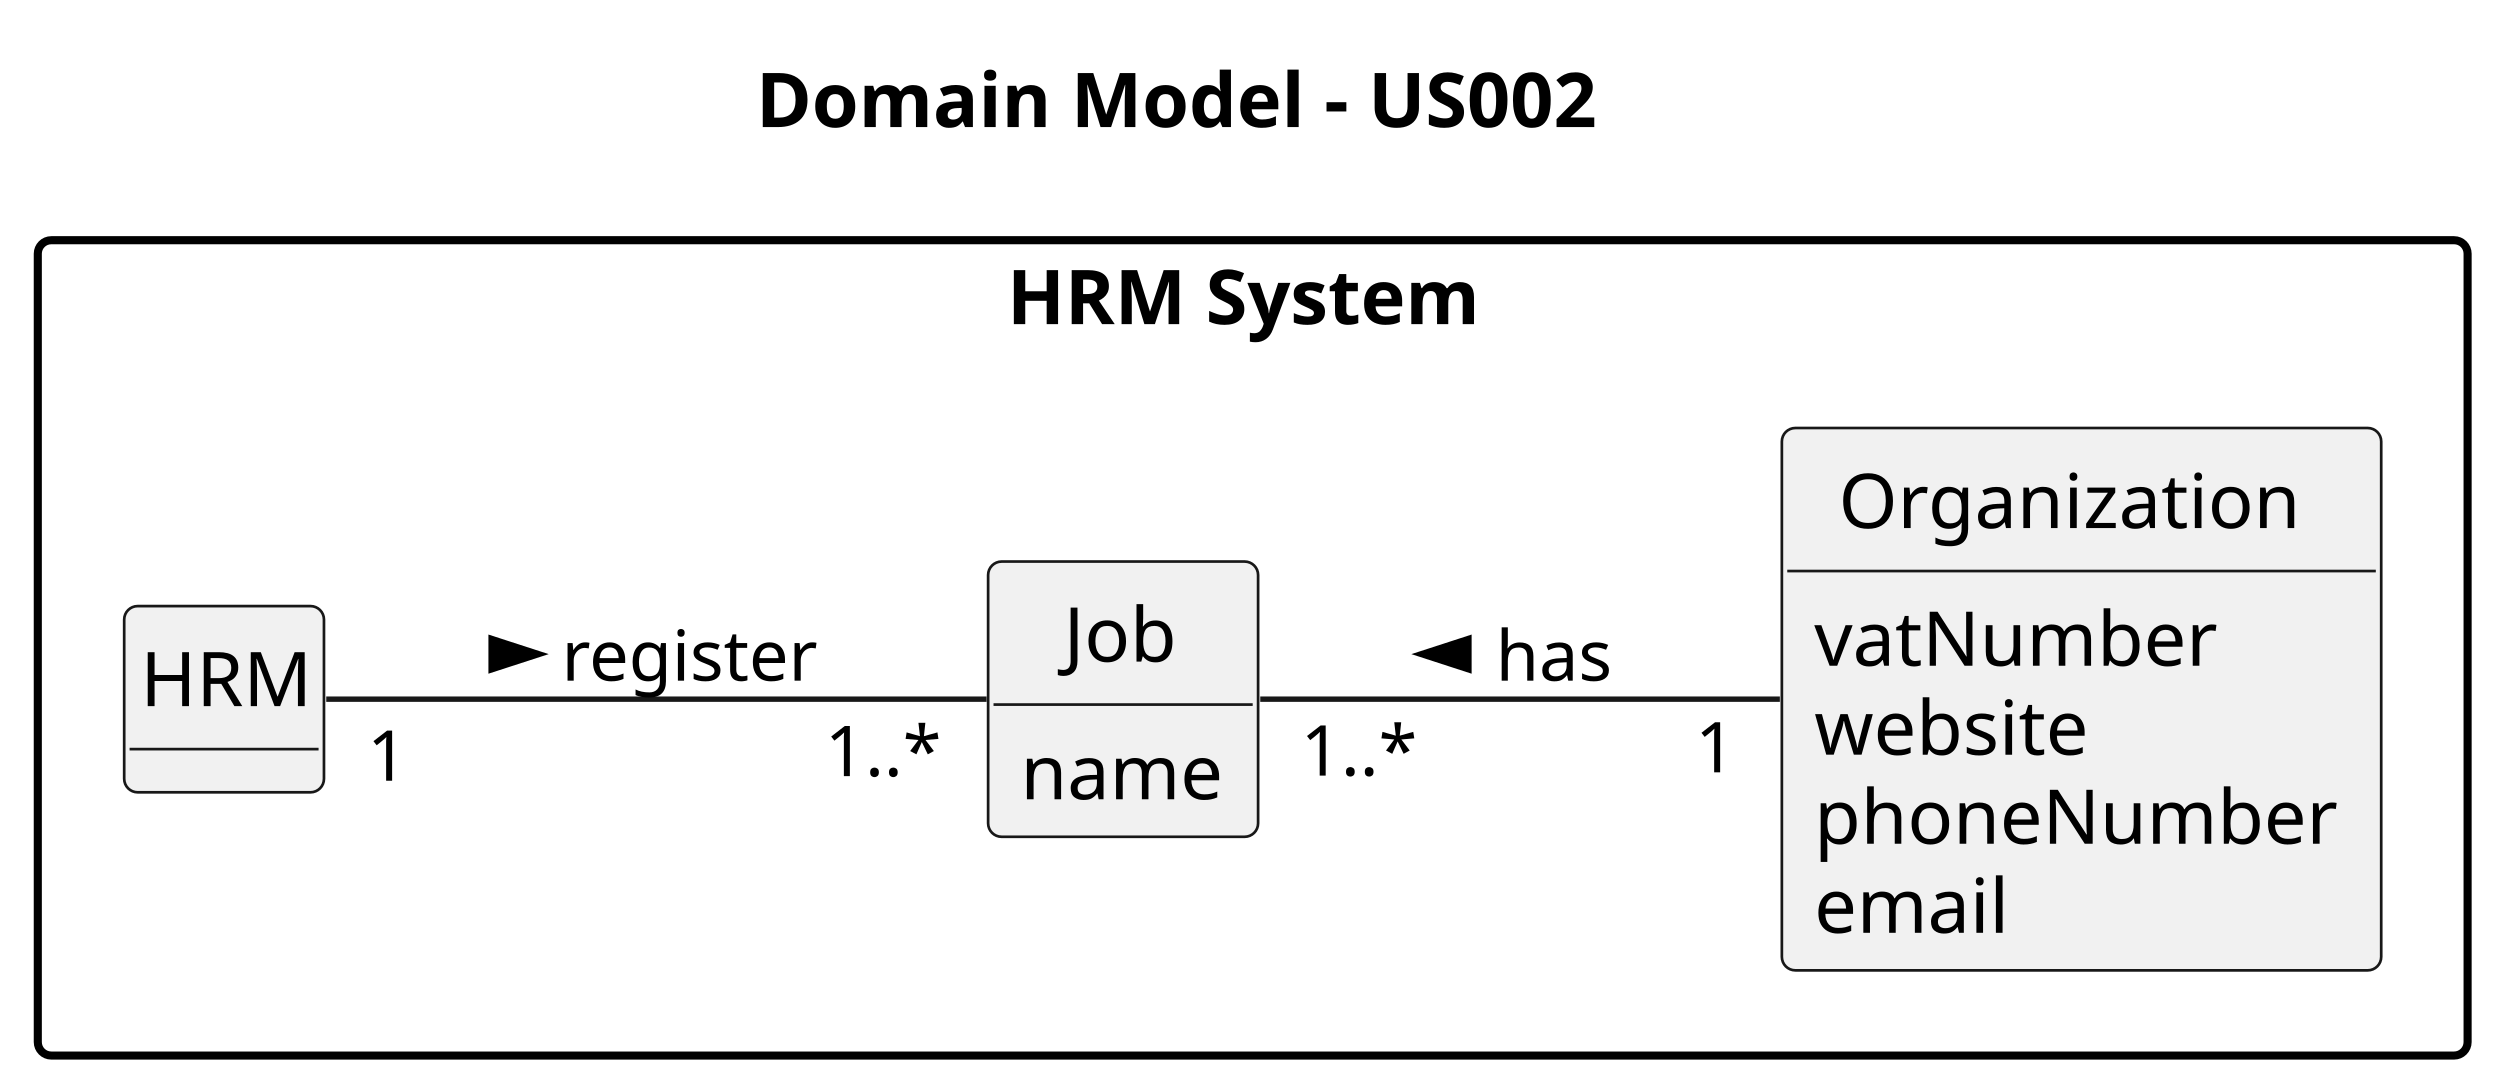
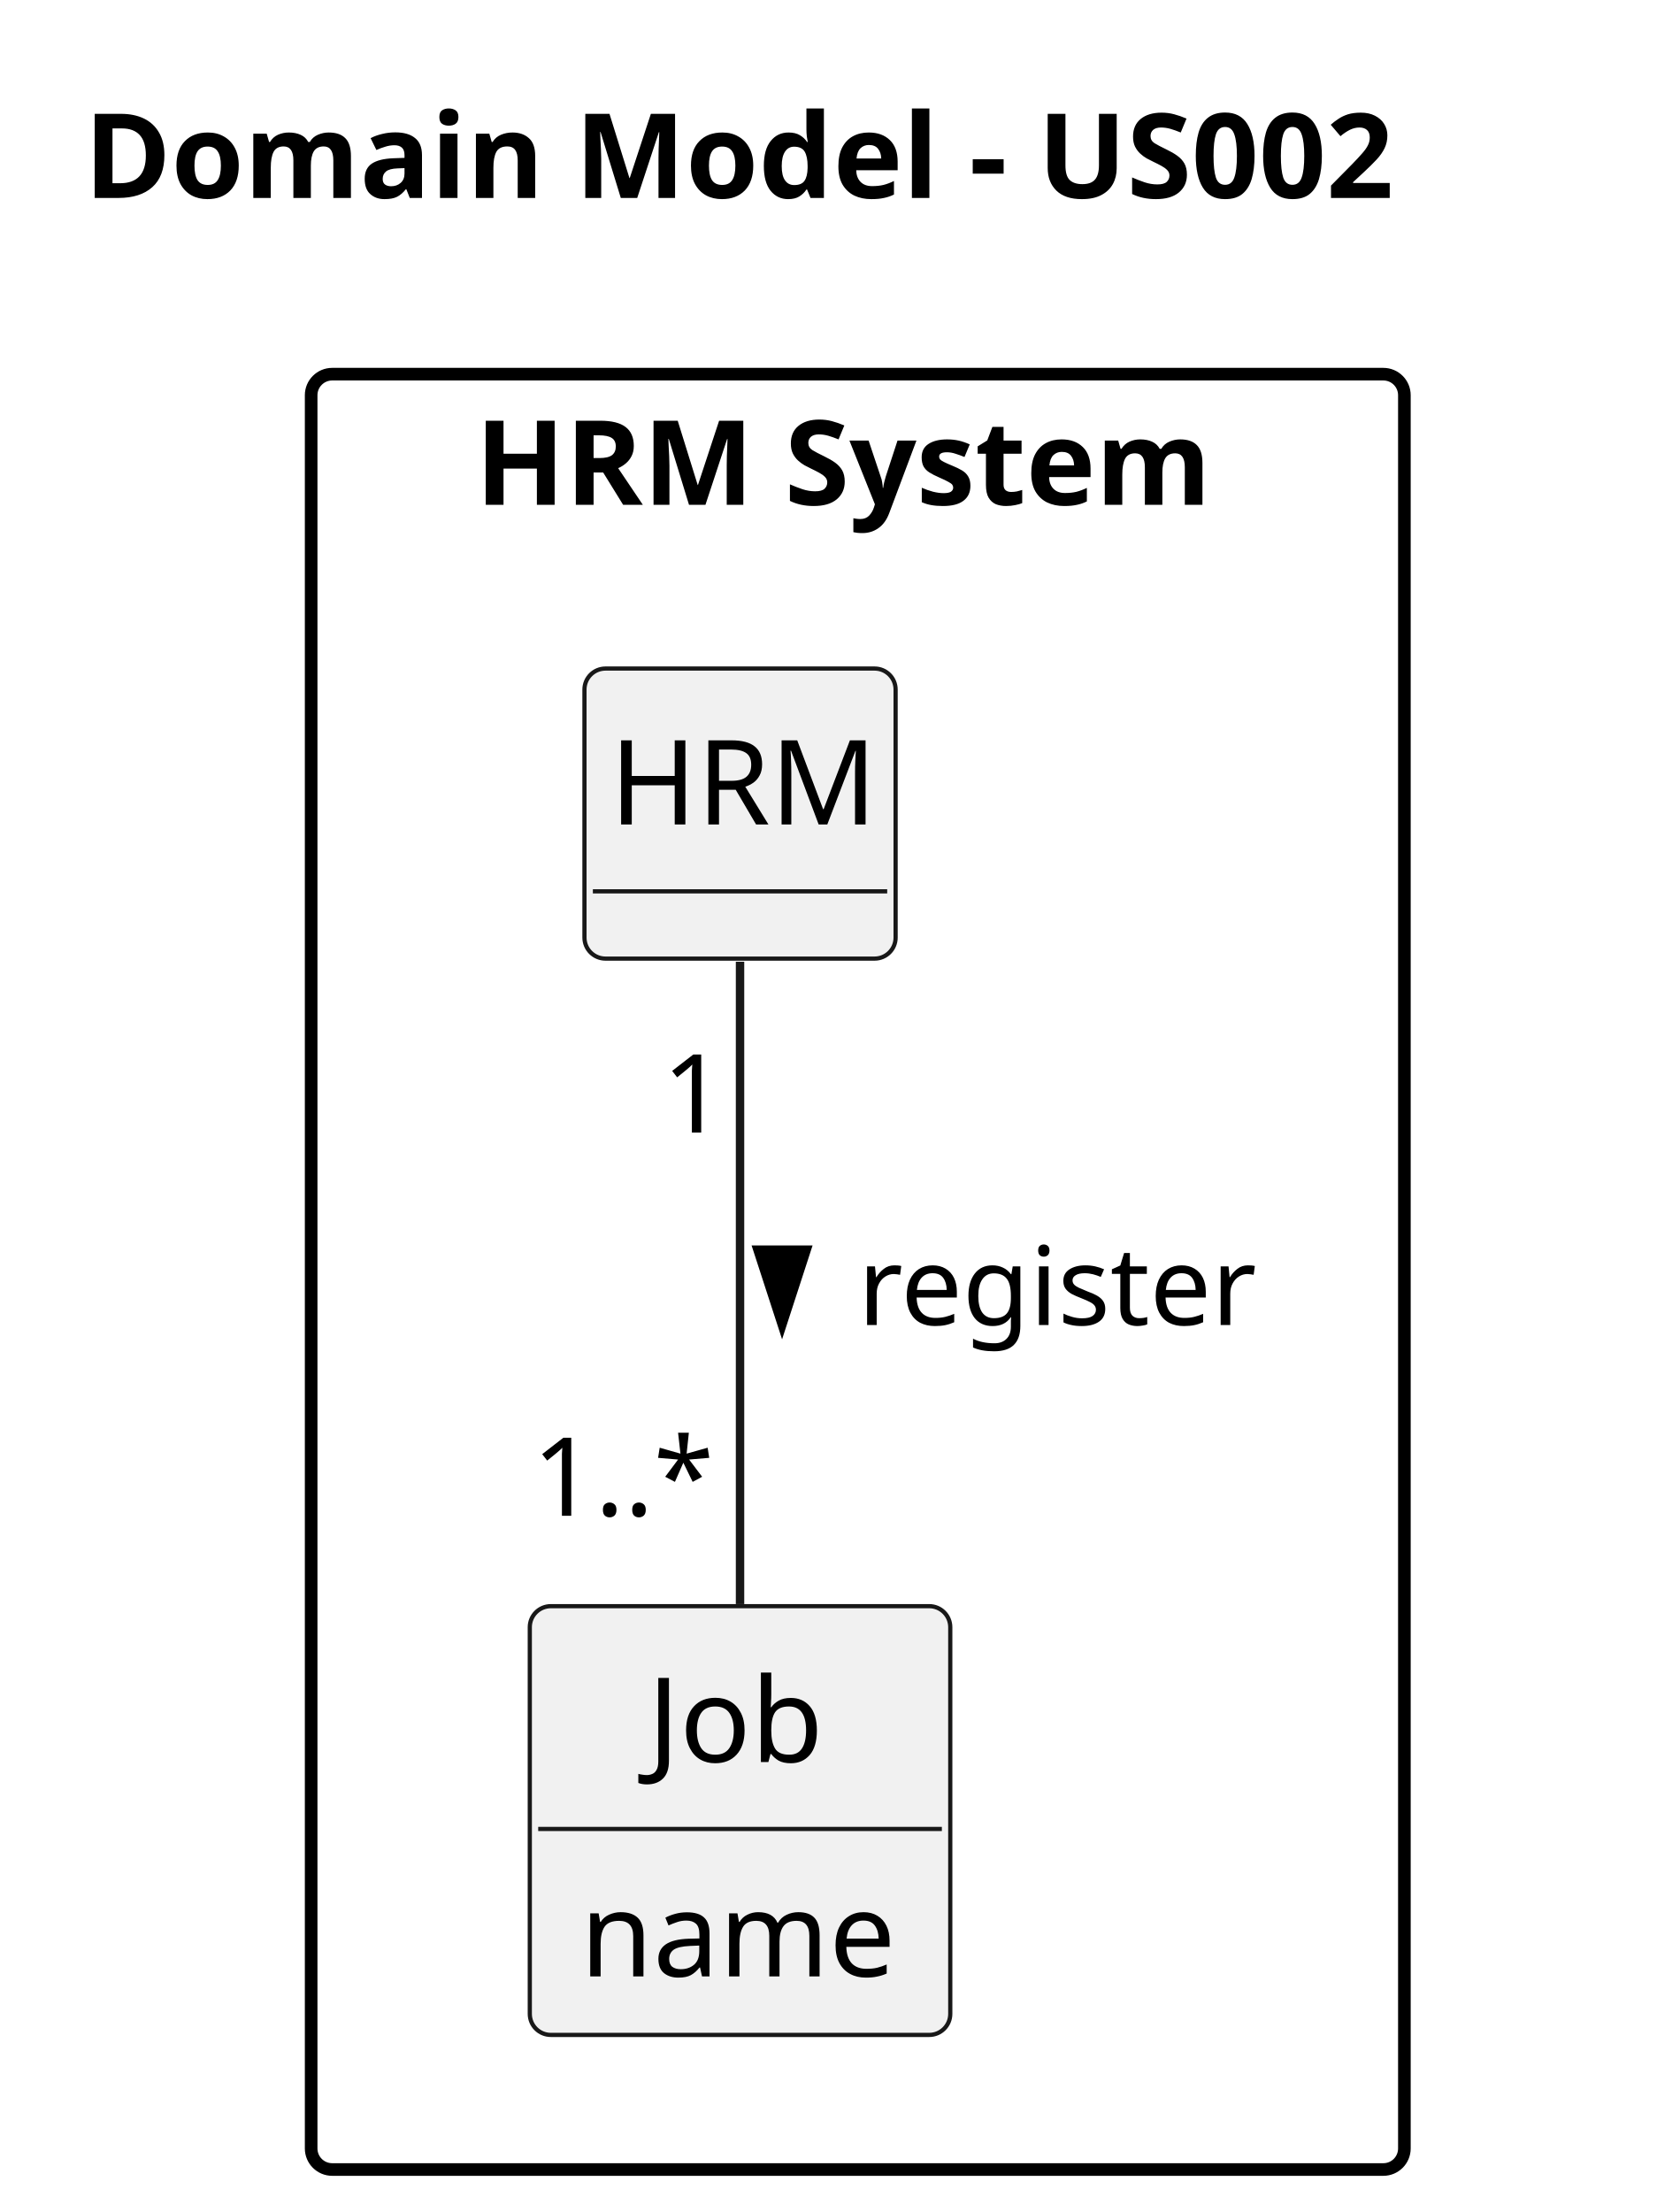
- <svg xmlns="http://www.w3.org/2000/svg" contentStyleType="text/css" height="201px" preserveAspectRatio="none" style="width:463px;height:201px;background:#FFFFFF;" version="1.1" viewBox="0 0 463 201" width="463px" zoomAndPan="magnify">
+ <svg xmlns="http://www.w3.org/2000/svg" contentStyleType="text/css" height="263px" preserveAspectRatio="none" style="width:197px;height:263px;background:#FFFFFF;" version="1.1" viewBox="0 0 197 263" width="197px" zoomAndPan="magnify">
  <defs />
  <g>
-     <text fill="#000000" font-family="sans-serif" font-size="14" font-weight="bold" lengthAdjust="spacing" textLength="169" x="140" y="23.535">Domain Model - US002</text>
+     <text fill="#000000" font-family="sans-serif" font-size="14" font-weight="bold" lengthAdjust="spacing" textLength="169" x="10" y="23.535">Domain Model - US002</text>
    <g id="cluster_HRM System">
-       <rect fill="none" height="151" rx="2.5" ry="2.5" style="stroke:#000000;stroke-width:1.5;" width="450" x="7" y="44.488" />
-       <text fill="#000000" font-family="sans-serif" font-size="14" font-weight="bold" lengthAdjust="spacing" textLength="91" x="186.5" y="60.023">HRM System</text>
+       <rect fill="none" height="213.46" rx="2.5" ry="2.5" style="stroke:#000000;stroke-width:1.5;" width="130" x="37" y="44.488" />
+       <text fill="#000000" font-family="sans-serif" font-size="14" font-weight="bold" lengthAdjust="spacing" textLength="91" x="56.5" y="60.023">HRM System</text>
    </g>
    <g id="elem_HRM">
-       <rect codeLine="15" fill="#F1F1F1" height="34.488" id="HRM" rx="2.5" ry="2.5" style="stroke:#181818;stroke-width:0.5;" width="37" x="23" y="112.248" />
-       <text fill="#000000" font-family="sans-serif" font-size="14" lengthAdjust="spacing" textLength="31" x="26" y="130.783">HRM</text>
-       <line style="stroke:#181818;stroke-width:0.5;" x1="24" x2="59" y1="138.737" y2="138.737" />
-     </g>
-     <g id="elem_Organization">
-       <rect codeLine="18" fill="#F1F1F1" height="100.441" id="Organization" rx="2.5" ry="2.5" style="stroke:#181818;stroke-width:0.5;" width="111" x="330" y="79.268" />
-       <text fill="#000000" font-family="sans-serif" font-size="14" lengthAdjust="spacing" textLength="90" x="340.5" y="97.803">Organization</text>
-       <line style="stroke:#181818;stroke-width:0.5;" x1="331" x2="440" y1="105.757" y2="105.757" />
-       <text fill="#000000" font-family="sans-serif" font-size="14" lengthAdjust="spacing" textLength="75" x="336" y="123.292">vatNumber</text>
-       <text fill="#000000" font-family="sans-serif" font-size="14" lengthAdjust="spacing" textLength="52" x="336" y="139.78">website</text>
-       <text fill="#000000" font-family="sans-serif" font-size="14" lengthAdjust="spacing" textLength="99" x="336" y="156.268">phoneNumber</text>
-       <text fill="#000000" font-family="sans-serif" font-size="14" lengthAdjust="spacing" textLength="37" x="336" y="172.757">email</text>
+       <rect codeLine="15" fill="#F1F1F1" height="34.488" id="HRM" rx="2.5" ry="2.5" style="stroke:#181818;stroke-width:0.5;" width="37" x="69.5" y="79.488" />
+       <text fill="#000000" font-family="sans-serif" font-size="14" lengthAdjust="spacing" textLength="31" x="72.5" y="98.023">HRM</text>
+       <line style="stroke:#181818;stroke-width:0.5;" x1="70.5" x2="105.5" y1="105.977" y2="105.977" />
    </g>
    <g id="elem_Job">
-       <rect codeLine="25" fill="#F1F1F1" height="50.977" id="Job" rx="2.5" ry="2.5" style="stroke:#181818;stroke-width:0.5;" width="50" x="183" y="103.998" />
-       <text fill="#000000" font-family="sans-serif" font-size="14" lengthAdjust="spacing" textLength="22" x="197" y="122.533">Job</text>
-       <line style="stroke:#181818;stroke-width:0.5;" x1="184" x2="232" y1="130.487" y2="130.487" />
-       <text fill="#000000" font-family="sans-serif" font-size="14" lengthAdjust="spacing" textLength="38" x="189" y="148.022">name</text>
+       <rect codeLine="20" fill="#F1F1F1" height="50.977" id="Job" rx="2.5" ry="2.5" style="stroke:#181818;stroke-width:0.5;" width="50" x="63" y="190.968" />
+       <text fill="#000000" font-family="sans-serif" font-size="14" lengthAdjust="spacing" textLength="22" x="77" y="209.503">Job</text>
+       <line style="stroke:#181818;stroke-width:0.5;" x1="64" x2="112" y1="217.457" y2="217.457" />
+       <text fill="#000000" font-family="sans-serif" font-size="14" lengthAdjust="spacing" textLength="38" x="69" y="234.992">name</text>
    </g>
    <g id="link_HRM_Job">
-       <path codeLine="33" d="M60.42,129.488 C90.06,129.488 149.35,129.488 182.72,129.488 " fill="none" id="HRM-Job" style="stroke:#181818;stroke-width:1.0;" />
-       <polygon fill="#000000" points="100,121.144,90.955,118.205,90.955,124.082,100,121.144" style="stroke:#000000;stroke-width:1.0;" />
-       <text fill="#000000" font-family="sans-serif" font-size="13" lengthAdjust="spacing" textLength="48" x="104" y="126.057">register</text>
-       <text fill="#000000" font-family="sans-serif" font-size="13" lengthAdjust="spacing" textLength="8" x="68.012" y="144.591">1</text>
-       <text fill="#000000" font-family="sans-serif" font-size="13" lengthAdjust="spacing" textLength="22" x="152.784" y="143.732">1..*</text>
-     </g>
-     <g id="link_Job_Organization">
-       <path codeLine="35" d="M233.4,129.488 C258.17,129.488 297.36,129.488 329.63,129.488 " fill="none" id="Job-Organization" style="stroke:#181818;stroke-width:1.0;" />
-       <polygon fill="#000000" points="263,121.144,272.045,124.082,272.045,118.205,263,121.144" style="stroke:#000000;stroke-width:1.0;" />
-       <text fill="#000000" font-family="sans-serif" font-size="13" lengthAdjust="spacing" textLength="22" x="277" y="126.057">has</text>
-       <text fill="#000000" font-family="sans-serif" font-size="13" lengthAdjust="spacing" textLength="22" x="240.907" y="143.636">1..*</text>
-       <text fill="#000000" font-family="sans-serif" font-size="13" lengthAdjust="spacing" textLength="8" x="313.959" y="143.037">1</text>
+       <path codeLine="28" d="M88,114.348 C88,134.248 88,167.768 88,190.718 " fill="none" id="HRM-Job" style="stroke:#181818;stroke-width:1.0;" />
+       <polygon fill="#000000" points="93,157.624,95.939,148.578,90.061,148.578,93,157.624" style="stroke:#000000;stroke-width:1.0;" />
+       <text fill="#000000" font-family="sans-serif" font-size="13" lengthAdjust="spacing" textLength="48" x="102" y="157.537">register</text>
+       <text fill="#000000" font-family="sans-serif" font-size="13" lengthAdjust="spacing" textLength="8" x="78.775" y="134.656">1</text>
+       <text fill="#000000" font-family="sans-serif" font-size="13" lengthAdjust="spacing" textLength="22" x="63.319" y="180.223">1..*</text>
    </g>
  </g>
</svg>
